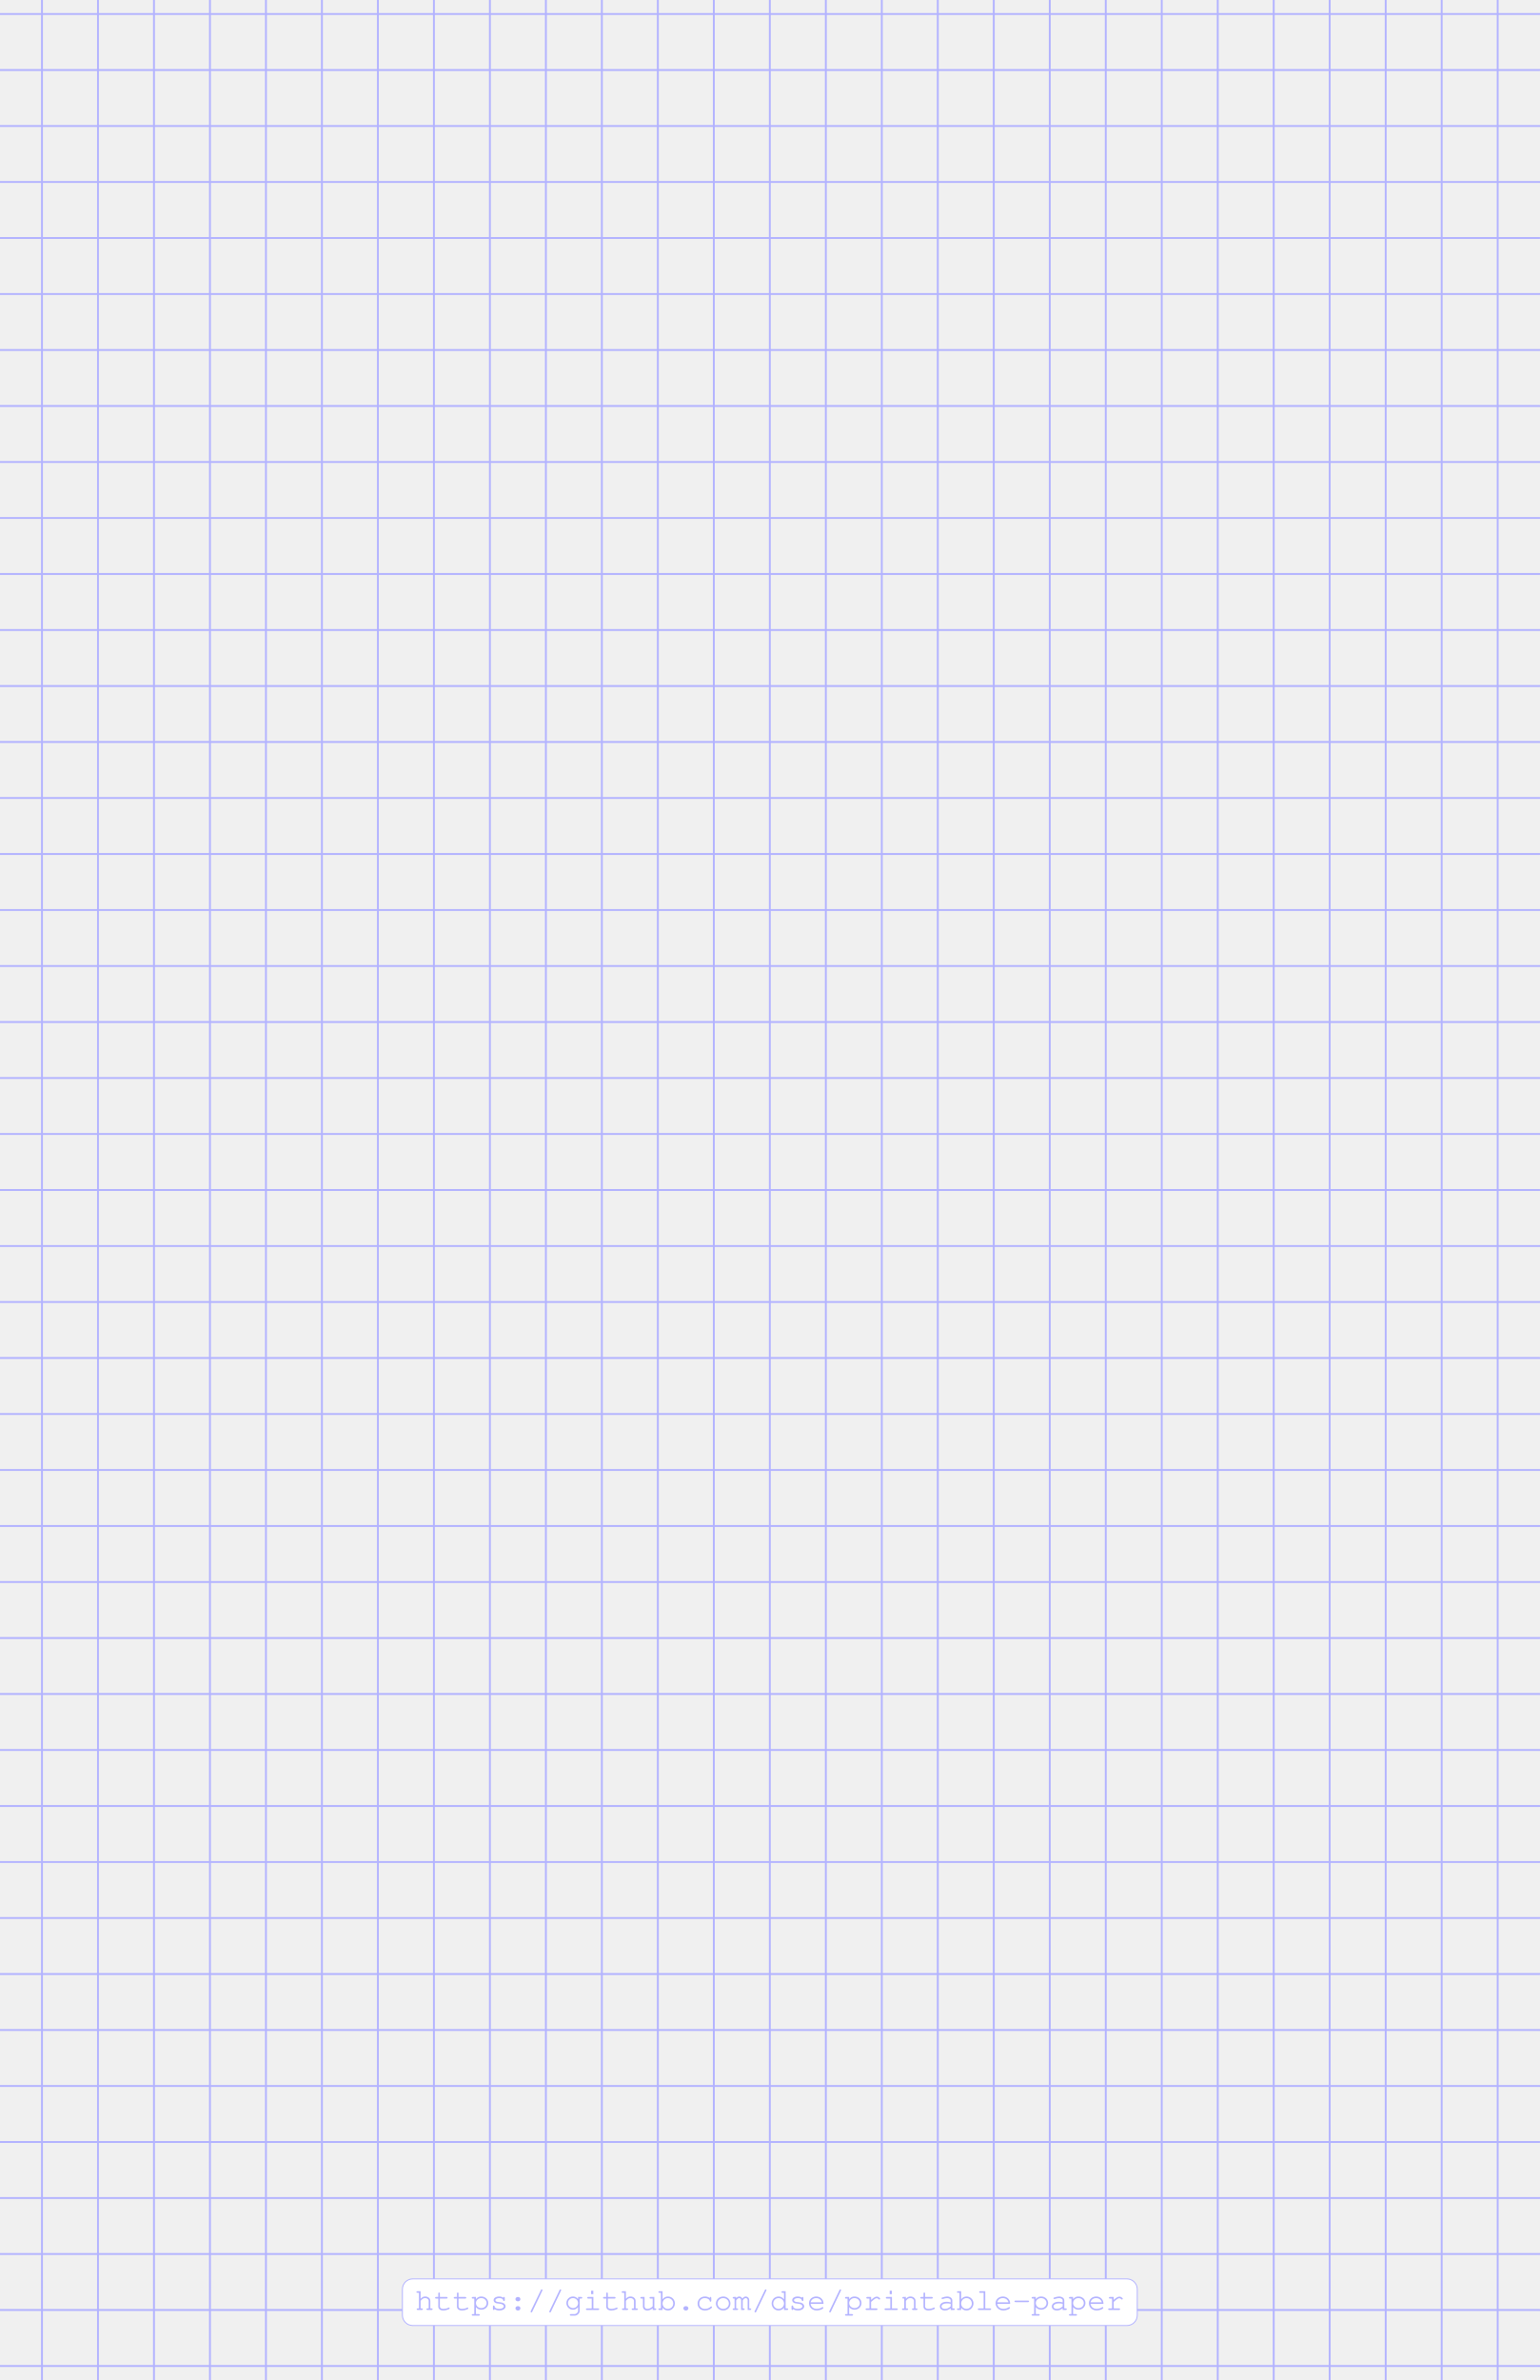
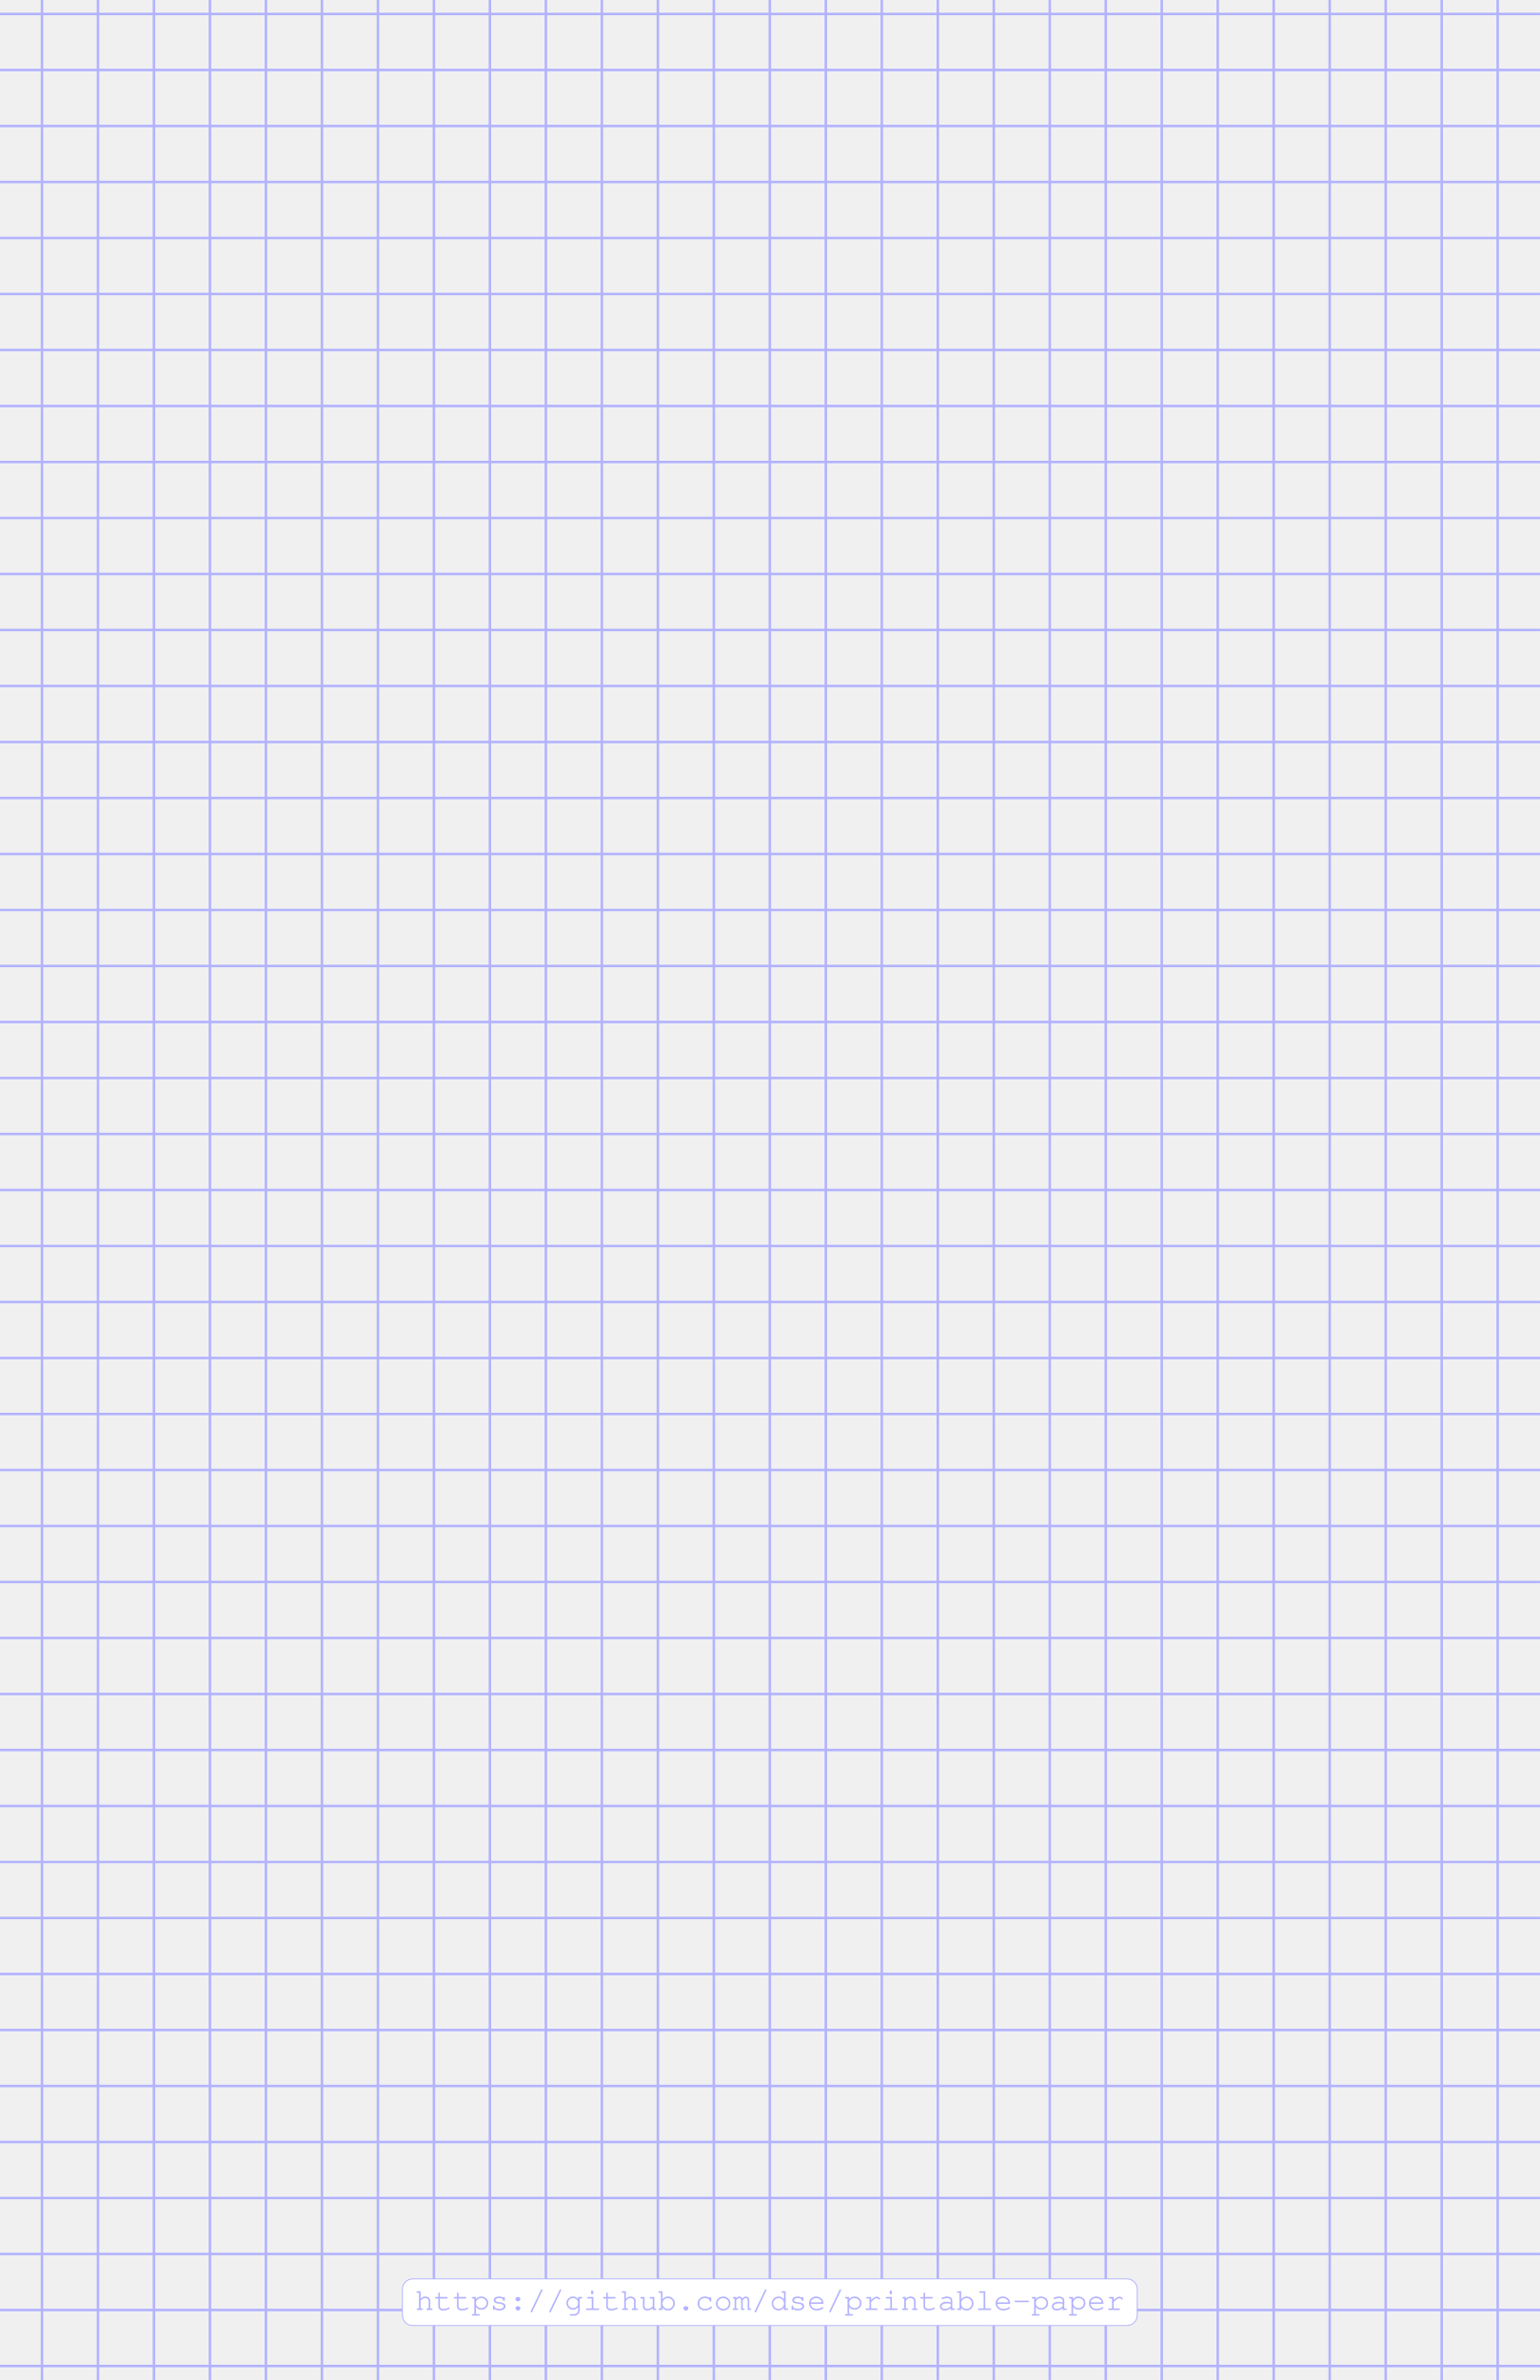
<svg xmlns="http://www.w3.org/2000/svg" width="396pt" height="612pt" viewBox="0 0 396 612">
  <defs />
  <style>        .line, .dot { stroke-linecap: round; }
        .stroke-linecap-butt { stroke-linecap: butt; }

        .line            { stroke-width: 0.72pt; }
        .line.xx-thin    { stroke-width: 0.24pt; }
        .line.x-thin     { stroke-width: 0.36pt; }
        .line.thin       { stroke-width: 0.48pt; }
        .line.thick      { stroke-width: 1.08pt; }
        .line.semi-thin  { stroke-width: 0.588pt; }
        .line.semi-thick { stroke-width: 0.882pt; }

        .dot             { stroke-width: 1.44pt; }
        .dot.thin        { stroke-width: 0.96pt; }
        .dot.thick       { stroke-width: 2.16pt; }
        .dot.semi-thin   { stroke-width: 1.176pt; }
        .dot.semi-thick  { stroke-width: 1.764pt; }

        .stroke-1     { stroke-width: 0.12pt; stroke-linecap: round; } /* 1/600 in */
        .stroke-2     { stroke-width: 0.24pt; stroke-linecap: round; }
        .stroke-3     { stroke-width: 0.36pt; stroke-linecap: round; }
        .stroke-4     { stroke-width: 0.48pt; stroke-linecap: round; }
        .stroke-5     { stroke-width: 0.60pt; stroke-linecap: round; }
        .stroke-6     { stroke-width: 0.72pt; stroke-linecap: round; }
        .stroke-7     { stroke-width: 0.84pt; stroke-linecap: round; }
        .stroke-8     { stroke-width: 0.96pt; stroke-linecap: round; }
        .stroke-9     { stroke-width: 1.08pt; stroke-linecap: round; }
        .stroke-10    { stroke-width: 1.20pt; stroke-linecap: round; }

        .blue  { stroke: #b3b3ff; }
        .red   { stroke: #ff9999; }
        .green { stroke: #b3ffb3; }
        .gray  { stroke: #b3b3b3; }
        .light.blue  { stroke: #d9d9ff; }
        .light.red   { stroke: #ffcccc; }
        .light.green { stroke: #d9ffd9; }
        .light.gray  { stroke: #d9d9d9; }

        .dark.blue  { stroke: #6767ff; }
        .dark.red   { stroke: #ff3333; }
        .dark.green { stroke: #67ff67; }
        .dark.gray  { stroke: #676767; }

        .alternate-blue  { stroke: #6767ff; opacity: 0.5; }
        .alternate-red   { stroke: #ff3333; opacity: 0.5; }
        .alternate-green { stroke: #67ff67; opacity: 0.5; }
        .alternate-gray  { stroke: #676767; opacity: 0.5; }
</style>
  <g id="grid">
-     <line x1="0" x2="396" y1="3.6" y2="3.6" class="x-thin blue line" />
-     <line x1="0" x2="396" y1="18" y2="18" class="x-thin blue line" />
-     <line x1="0" x2="396" y1="32.4" y2="32.4" class="x-thin blue line" />
-     <line x1="0" x2="396" y1="46.8" y2="46.8" class="x-thin blue line" />
-     <line x1="0" x2="396" y1="61.2" y2="61.2" class="x-thin blue line" />
-     <line x1="0" x2="396" y1="75.6" y2="75.6" class="x-thin blue line" />
-     <line x1="0" x2="396" y1="90" y2="90" class="x-thin blue line" />
-     <line x1="0" x2="396" y1="104.4" y2="104.4" class="x-thin blue line" />
-     <line x1="0" x2="396" y1="118.8" y2="118.8" class="x-thin blue line" />
-     <line x1="0" x2="396" y1="133.2" y2="133.2" class="x-thin blue line" />
-     <line x1="0" x2="396" y1="147.6" y2="147.6" class="x-thin blue line" />
-     <line x1="0" x2="396" y1="162" y2="162" class="x-thin blue line" />
-     <line x1="0" x2="396" y1="176.4" y2="176.4" class="x-thin blue line" />
-     <line x1="0" x2="396" y1="190.8" y2="190.8" class="x-thin blue line" />
-     <line x1="0" x2="396" y1="205.2" y2="205.2" class="x-thin blue line" />
-     <line x1="0" x2="396" y1="219.6" y2="219.6" class="x-thin blue line" />
-     <line x1="0" x2="396" y1="234" y2="234" class="x-thin blue line" />
-     <line x1="0" x2="396" y1="248.4" y2="248.4" class="x-thin blue line" />
-     <line x1="0" x2="396" y1="262.8" y2="262.8" class="x-thin blue line" />
-     <line x1="0" x2="396" y1="277.2" y2="277.2" class="x-thin blue line" />
-     <line x1="0" x2="396" y1="291.6" y2="291.6" class="x-thin blue line" />
-     <line x1="0" x2="396" y1="306" y2="306" class="x-thin blue line" />
-     <line x1="0" x2="396" y1="320.4" y2="320.4" class="x-thin blue line" />
-     <line x1="0" x2="396" y1="334.8" y2="334.8" class="x-thin blue line" />
-     <line x1="0" x2="396" y1="349.2" y2="349.2" class="x-thin blue line" />
-     <line x1="0" x2="396" y1="363.6" y2="363.6" class="x-thin blue line" />
-     <line x1="0" x2="396" y1="378" y2="378" class="x-thin blue line" />
-     <line x1="0" x2="396" y1="392.4" y2="392.4" class="x-thin blue line" />
-     <line x1="0" x2="396" y1="406.8" y2="406.8" class="x-thin blue line" />
-     <line x1="0" x2="396" y1="421.2" y2="421.2" class="x-thin blue line" />
-     <line x1="0" x2="396" y1="435.6" y2="435.6" class="x-thin blue line" />
-     <line x1="0" x2="396" y1="450" y2="450" class="x-thin blue line" />
-     <line x1="0" x2="396" y1="464.4" y2="464.4" class="x-thin blue line" />
-     <line x1="0" x2="396" y1="478.8" y2="478.8" class="x-thin blue line" />
-     <line x1="0" x2="396" y1="493.2" y2="493.2" class="x-thin blue line" />
-     <line x1="0" x2="396" y1="507.6" y2="507.6" class="x-thin blue line" />
-     <line x1="0" x2="396" y1="522" y2="522" class="x-thin blue line" />
-     <line x1="0" x2="396" y1="536.4" y2="536.4" class="x-thin blue line" />
-     <line x1="0" x2="396" y1="550.8" y2="550.8" class="x-thin blue line" />
-     <line x1="0" x2="396" y1="565.2" y2="565.2" class="x-thin blue line" />
-     <line x1="0" x2="396" y1="579.6" y2="579.6" class="x-thin blue line" />
-     <line x1="0" x2="396" y1="594" y2="594" class="x-thin blue line" />
-     <line x1="0" x2="396" y1="608.4" y2="608.4" class="x-thin blue line" />
-     <line x1="10.8" x2="10.8" y1="0" y2="612" class="x-thin blue line" />
-     <line x1="25.2" x2="25.2" y1="0" y2="612" class="x-thin blue line" />
-     <line x1="39.6" x2="39.6" y1="0" y2="612" class="x-thin blue line" />
-     <line x1="54" x2="54" y1="0" y2="612" class="x-thin blue line" />
-     <line x1="68.4" x2="68.4" y1="0" y2="612" class="x-thin blue line" />
-     <line x1="82.8" x2="82.8" y1="0" y2="612" class="x-thin blue line" />
-     <line x1="97.2" x2="97.2" y1="0" y2="612" class="x-thin blue line" />
-     <line x1="111.6" x2="111.6" y1="0" y2="612" class="x-thin blue line" />
-     <line x1="126" x2="126" y1="0" y2="612" class="x-thin blue line" />
-     <line x1="140.4" x2="140.4" y1="0" y2="612" class="x-thin blue line" />
-     <line x1="154.8" x2="154.8" y1="0" y2="612" class="x-thin blue line" />
-     <line x1="169.2" x2="169.2" y1="0" y2="612" class="x-thin blue line" />
-     <line x1="183.6" x2="183.6" y1="0" y2="612" class="x-thin blue line" />
-     <line x1="198" x2="198" y1="0" y2="612" class="x-thin blue line" />
-     <line x1="212.4" x2="212.4" y1="0" y2="612" class="x-thin blue line" />
-     <line x1="226.8" x2="226.8" y1="0" y2="612" class="x-thin blue line" />
-     <line x1="241.2" x2="241.2" y1="0" y2="612" class="x-thin blue line" />
-     <line x1="255.6" x2="255.6" y1="0" y2="612" class="x-thin blue line" />
-     <line x1="270" x2="270" y1="0" y2="612" class="x-thin blue line" />
-     <line x1="284.4" x2="284.4" y1="0" y2="612" class="x-thin blue line" />
-     <line x1="298.8" x2="298.8" y1="0" y2="612" class="x-thin blue line" />
-     <line x1="313.2" x2="313.2" y1="0" y2="612" class="x-thin blue line" />
-     <line x1="327.6" x2="327.6" y1="0" y2="612" class="x-thin blue line" />
-     <line x1="342" x2="342" y1="0" y2="612" class="x-thin blue line" />
-     <line x1="356.4" x2="356.4" y1="0" y2="612" class="x-thin blue line" />
-     <line x1="370.8" x2="370.8" y1="0" y2="612" class="x-thin blue line" />
-     <line x1="385.2" x2="385.2" y1="0" y2="612" class="x-thin blue line" />
+     <line x1="0" x2="396" y1="3.6" y2="3.6" class="thin blue line" />
+     <line x1="0" x2="396" y1="18" y2="18" class="thin blue line" />
+     <line x1="0" x2="396" y1="32.4" y2="32.4" class="thin blue line" />
+     <line x1="0" x2="396" y1="46.8" y2="46.8" class="thin blue line" />
+     <line x1="0" x2="396" y1="61.2" y2="61.2" class="thin blue line" />
+     <line x1="0" x2="396" y1="75.6" y2="75.6" class="thin blue line" />
+     <line x1="0" x2="396" y1="90" y2="90" class="thin blue line" />
+     <line x1="0" x2="396" y1="104.4" y2="104.4" class="thin blue line" />
+     <line x1="0" x2="396" y1="118.8" y2="118.8" class="thin blue line" />
+     <line x1="0" x2="396" y1="133.2" y2="133.2" class="thin blue line" />
+     <line x1="0" x2="396" y1="147.6" y2="147.6" class="thin blue line" />
+     <line x1="0" x2="396" y1="162" y2="162" class="thin blue line" />
+     <line x1="0" x2="396" y1="176.4" y2="176.4" class="thin blue line" />
+     <line x1="0" x2="396" y1="190.8" y2="190.8" class="thin blue line" />
+     <line x1="0" x2="396" y1="205.2" y2="205.2" class="thin blue line" />
+     <line x1="0" x2="396" y1="219.6" y2="219.6" class="thin blue line" />
+     <line x1="0" x2="396" y1="234" y2="234" class="thin blue line" />
+     <line x1="0" x2="396" y1="248.4" y2="248.4" class="thin blue line" />
+     <line x1="0" x2="396" y1="262.8" y2="262.8" class="thin blue line" />
+     <line x1="0" x2="396" y1="277.2" y2="277.2" class="thin blue line" />
+     <line x1="0" x2="396" y1="291.6" y2="291.6" class="thin blue line" />
+     <line x1="0" x2="396" y1="306" y2="306" class="thin blue line" />
+     <line x1="0" x2="396" y1="320.4" y2="320.4" class="thin blue line" />
+     <line x1="0" x2="396" y1="334.8" y2="334.8" class="thin blue line" />
+     <line x1="0" x2="396" y1="349.2" y2="349.2" class="thin blue line" />
+     <line x1="0" x2="396" y1="363.6" y2="363.6" class="thin blue line" />
+     <line x1="0" x2="396" y1="378" y2="378" class="thin blue line" />
+     <line x1="0" x2="396" y1="392.4" y2="392.4" class="thin blue line" />
+     <line x1="0" x2="396" y1="406.8" y2="406.8" class="thin blue line" />
+     <line x1="0" x2="396" y1="421.2" y2="421.2" class="thin blue line" />
+     <line x1="0" x2="396" y1="435.6" y2="435.6" class="thin blue line" />
+     <line x1="0" x2="396" y1="450" y2="450" class="thin blue line" />
+     <line x1="0" x2="396" y1="464.4" y2="464.4" class="thin blue line" />
+     <line x1="0" x2="396" y1="478.8" y2="478.8" class="thin blue line" />
+     <line x1="0" x2="396" y1="493.2" y2="493.2" class="thin blue line" />
+     <line x1="0" x2="396" y1="507.6" y2="507.6" class="thin blue line" />
+     <line x1="0" x2="396" y1="522" y2="522" class="thin blue line" />
+     <line x1="0" x2="396" y1="536.4" y2="536.4" class="thin blue line" />
+     <line x1="0" x2="396" y1="550.8" y2="550.8" class="thin blue line" />
+     <line x1="0" x2="396" y1="565.2" y2="565.2" class="thin blue line" />
+     <line x1="0" x2="396" y1="579.6" y2="579.6" class="thin blue line" />
+     <line x1="0" x2="396" y1="594" y2="594" class="thin blue line" />
+     <line x1="0" x2="396" y1="608.4" y2="608.4" class="thin blue line" />
+     <line x1="10.8" x2="10.8" y1="0" y2="612" class="thin blue line" />
+     <line x1="25.2" x2="25.2" y1="0" y2="612" class="thin blue line" />
+     <line x1="39.6" x2="39.6" y1="0" y2="612" class="thin blue line" />
+     <line x1="54" x2="54" y1="0" y2="612" class="thin blue line" />
+     <line x1="68.4" x2="68.4" y1="0" y2="612" class="thin blue line" />
+     <line x1="82.8" x2="82.8" y1="0" y2="612" class="thin blue line" />
+     <line x1="97.2" x2="97.2" y1="0" y2="612" class="thin blue line" />
+     <line x1="111.6" x2="111.6" y1="0" y2="612" class="thin blue line" />
+     <line x1="126" x2="126" y1="0" y2="612" class="thin blue line" />
+     <line x1="140.4" x2="140.4" y1="0" y2="612" class="thin blue line" />
+     <line x1="154.8" x2="154.8" y1="0" y2="612" class="thin blue line" />
+     <line x1="169.2" x2="169.2" y1="0" y2="612" class="thin blue line" />
+     <line x1="183.6" x2="183.6" y1="0" y2="612" class="thin blue line" />
+     <line x1="198" x2="198" y1="0" y2="612" class="thin blue line" />
+     <line x1="212.4" x2="212.4" y1="0" y2="612" class="thin blue line" />
+     <line x1="226.8" x2="226.8" y1="0" y2="612" class="thin blue line" />
+     <line x1="241.2" x2="241.2" y1="0" y2="612" class="thin blue line" />
+     <line x1="255.6" x2="255.6" y1="0" y2="612" class="thin blue line" />
+     <line x1="270" x2="270" y1="0" y2="612" class="thin blue line" />
+     <line x1="284.4" x2="284.4" y1="0" y2="612" class="thin blue line" />
+     <line x1="298.8" x2="298.8" y1="0" y2="612" class="thin blue line" />
+     <line x1="313.2" x2="313.2" y1="0" y2="612" class="thin blue line" />
+     <line x1="327.6" x2="327.6" y1="0" y2="612" class="thin blue line" />
+     <line x1="342" x2="342" y1="0" y2="612" class="thin blue line" />
+     <line x1="356.4" x2="356.4" y1="0" y2="612" class="thin blue line" />
+     <line x1="370.8" x2="370.8" y1="0" y2="612" class="thin blue line" />
+     <line x1="385.2" x2="385.2" y1="0" y2="612" class="thin blue line" />
  </g>
  <rect x="103.5" y="586" width="189" height="12" stroke="#b3b3ff" stroke-width="0.24" fill="#ffffff" rx="2pt" ry="2pt" />
  <text x="198" y="594" text-anchor="middle" fill="#b3b3ff" stroke="none" stroke-width="0" style="font-family: &quot;Courier&quot;, &quot;Courier New&quot;, monospace; font-size: 6pt;">https://github.com/dse/printable-paper</text>
</svg>
